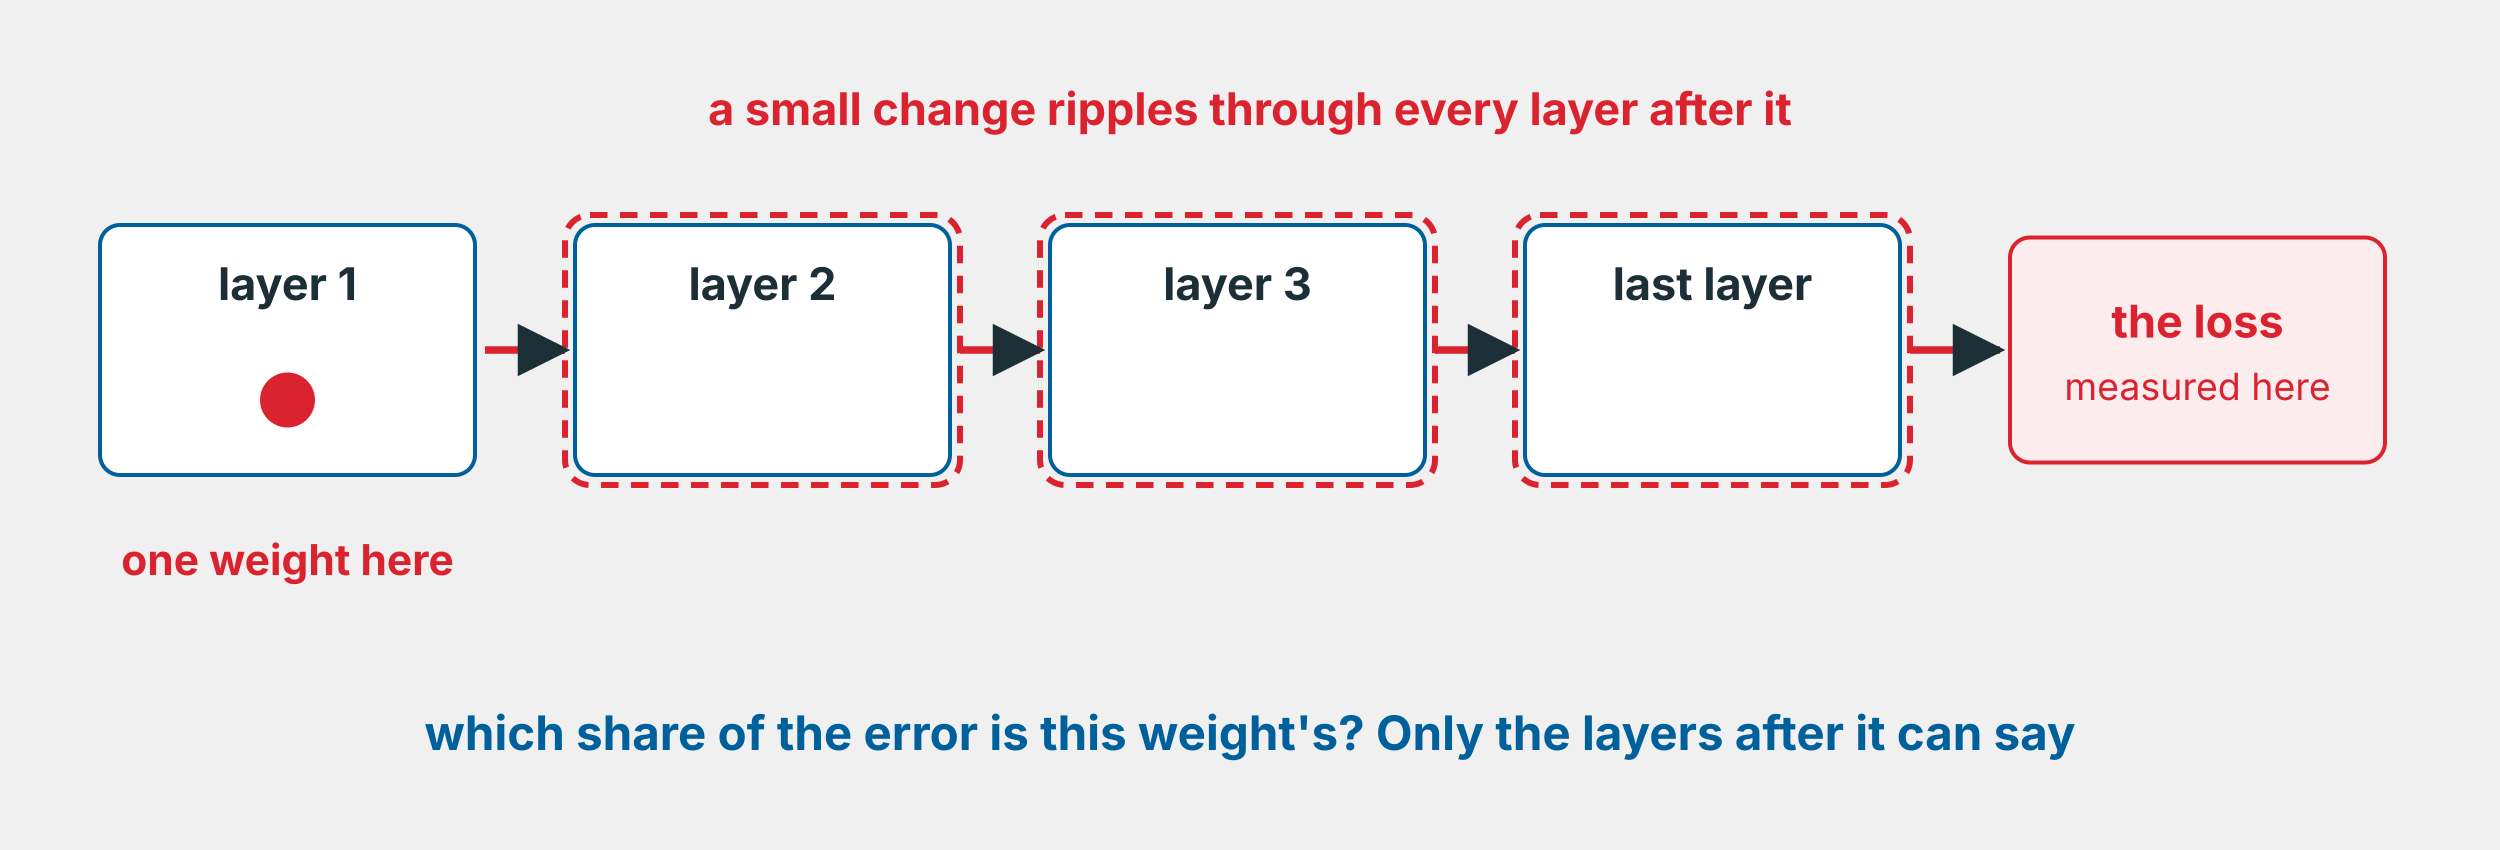
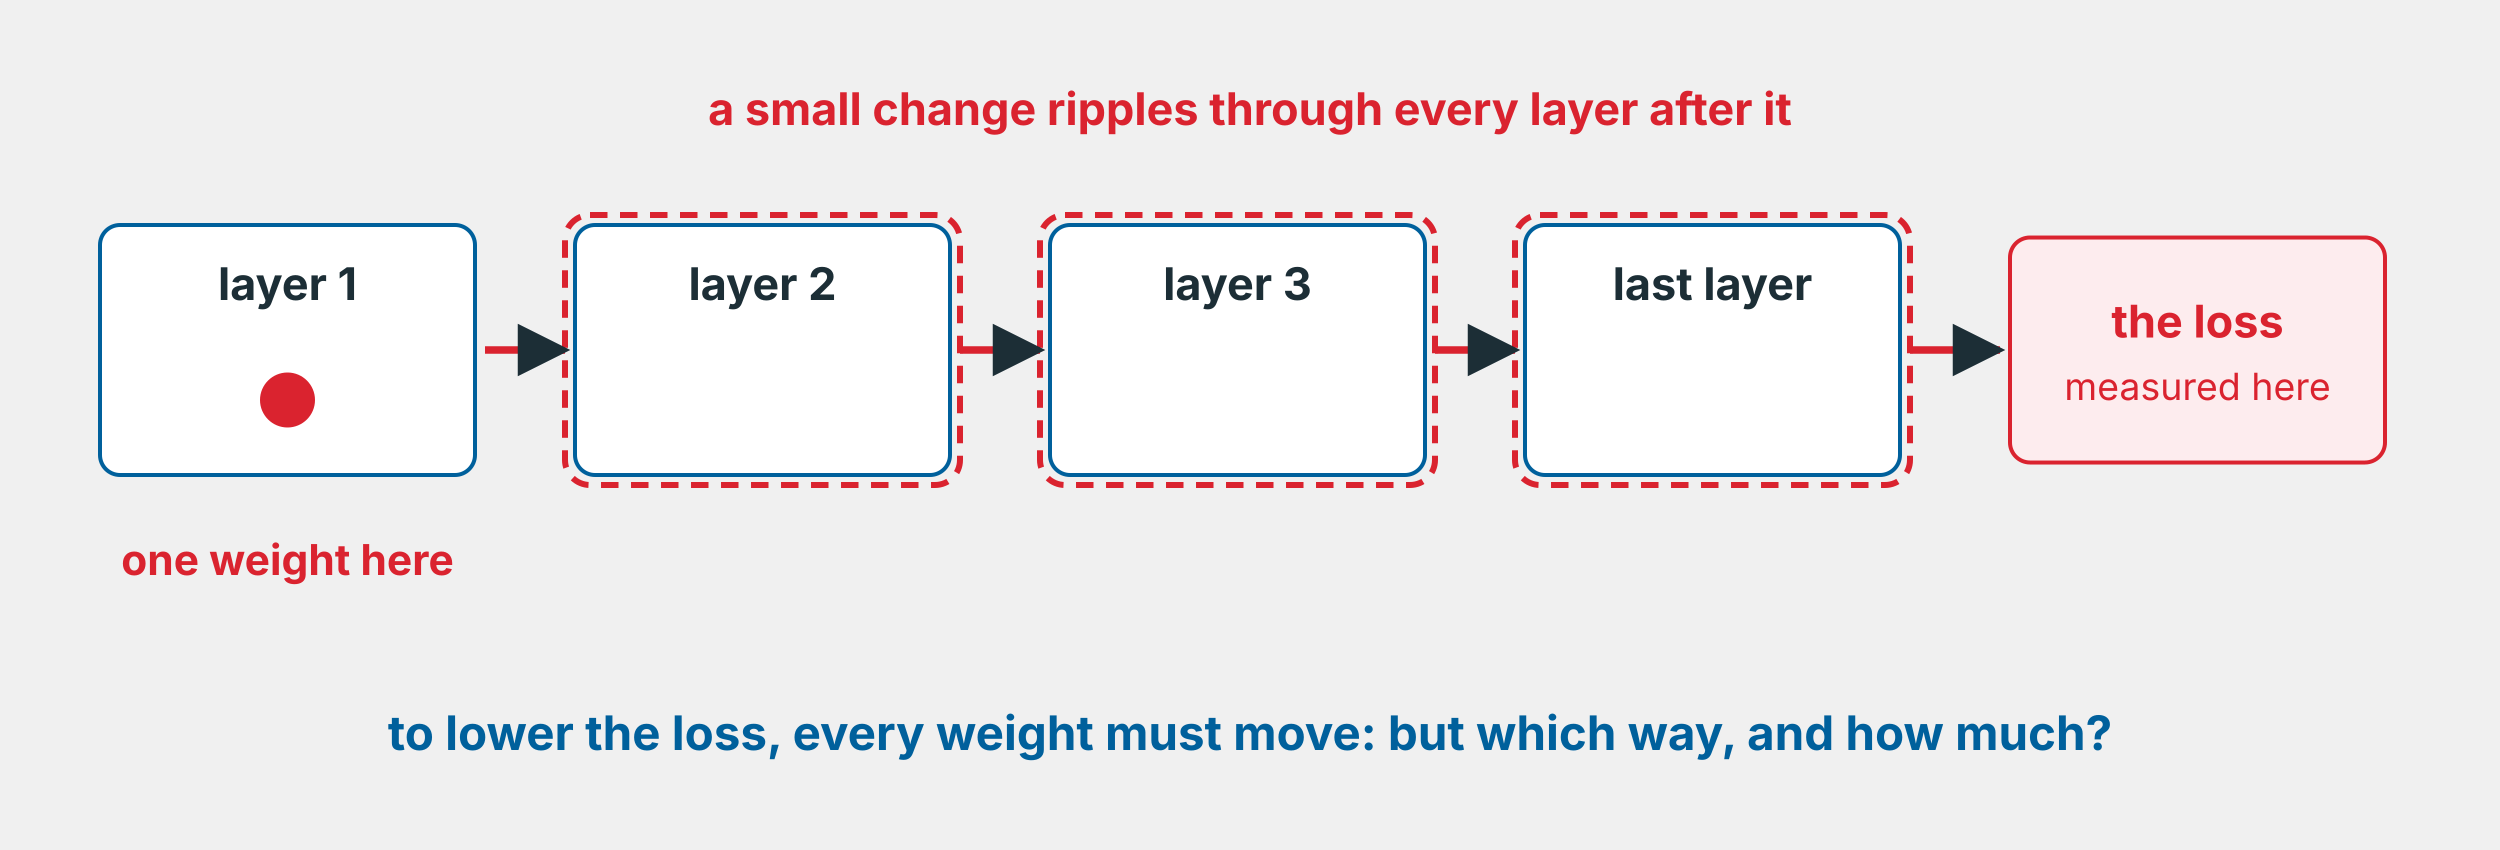
<svg xmlns="http://www.w3.org/2000/svg" viewBox="0 0 1000 340" font-family="Inter, Arimo, Helvetica, sans-serif">
  <defs>
    <marker id="ah" viewBox="0 0 10 10" refX="9" refY="5" markerWidth="7" markerHeight="7" orient="auto-start-reverse">
      <path d="M0,0 L10,5 L0,10 z" fill="#1c2e36" />
    </marker>
    <marker id="ahA" viewBox="0 0 10 10" refX="9" refY="5" markerWidth="7" markerHeight="7" orient="auto-start-reverse">
      <path class="accent-fill" d="M0,0 L10,5 L0,10 z" fill="#00609c" />
    </marker>
  </defs>
  <g data-step="1">
    <rect class="accent-stroke" x="40" y="90" width="150" height="100" rx="8" fill="#ffffff" stroke="#00609c" stroke-width="1.6" />
    <text x="115" y="120" font-size="18" font-weight="bold" text-anchor="middle" fill="#1c2e36">layer 1</text>
    <rect class="accent-stroke" x="230" y="90" width="150" height="100" rx="8" fill="#ffffff" stroke="#00609c" stroke-width="1.6" />
    <text x="305" y="120" font-size="18" font-weight="bold" text-anchor="middle" fill="#1c2e36">layer 2</text>
    <rect class="accent-stroke" x="420" y="90" width="150" height="100" rx="8" fill="#ffffff" stroke="#00609c" stroke-width="1.6" />
    <text x="495" y="120" font-size="18" font-weight="bold" text-anchor="middle" fill="#1c2e36">layer 3</text>
    <rect class="accent-stroke" x="610" y="90" width="150" height="100" rx="8" fill="#ffffff" stroke="#00609c" stroke-width="1.6" />
    <text x="685" y="120" font-size="18" font-weight="bold" text-anchor="middle" fill="#1c2e36">last layer</text>
    <line x1="194" y1="140" x2="226" y2="140" stroke="#1c2e36" stroke-width="1.8" marker-end="url(#ah)" />
    <line x1="384" y1="140" x2="416" y2="140" stroke="#1c2e36" stroke-width="1.8" marker-end="url(#ah)" />
    <line x1="574" y1="140" x2="606" y2="140" stroke="#1c2e36" stroke-width="1.8" marker-end="url(#ah)" />
    <line x1="764" y1="140" x2="800" y2="140" stroke="#1c2e36" stroke-width="1.8" marker-end="url(#ah)" />
    <rect x="804" y="95" width="150" height="90" rx="8" fill="#fdecee" stroke="#da232f" stroke-width="1.6" />
    <text x="879" y="135" font-size="18" font-weight="bold" text-anchor="middle" fill="#da232f">the loss</text>
    <text x="879" y="160" font-size="15" font-weight="normal" text-anchor="middle" fill="#da232f">measured here</text>
  </g>
  <g data-step="2">
    <circle cx="115" cy="160" r="11" fill="#da232f" />
    <text x="115" y="230" font-size="17" font-weight="bold" text-anchor="middle" fill="#da232f">one weight here</text>
  </g>
  <g data-step="3">
    <rect x="226" y="86" width="158" height="108" rx="10" fill="none" stroke="#da232f" stroke-width="2.4" stroke-dasharray="7 5" />
    <rect x="416" y="86" width="158" height="108" rx="10" fill="none" stroke="#da232f" stroke-width="2.4" stroke-dasharray="7 5" />
    <rect x="606" y="86" width="158" height="108" rx="10" fill="none" stroke="#da232f" stroke-width="2.4" stroke-dasharray="7 5" />
    <line x1="194" y1="140" x2="226" y2="140" stroke="#da232f" stroke-width="3" marker-end="url(#ah)" />
    <line x1="384" y1="140" x2="416" y2="140" stroke="#da232f" stroke-width="3" marker-end="url(#ah)" />
    <line x1="574" y1="140" x2="606" y2="140" stroke="#da232f" stroke-width="3" marker-end="url(#ah)" />
    <line x1="764" y1="140" x2="800" y2="140" stroke="#da232f" stroke-width="3" marker-end="url(#ah)" />
    <text x="500" y="50" font-size="18" font-weight="bold" text-anchor="middle" fill="#da232f">a small change ripples through every layer after it</text>
  </g>
  <g data-step="4">
-     <text class="accent-fill" x="500" y="300" font-size="19" font-weight="bold" text-anchor="middle" fill="#00609c">which share of the error is this weight's? Only the layers after it can say</text>
+     <text class="accent-fill" x="500" y="300" font-size="19" font-weight="bold" text-anchor="middle" fill="#00609c">to lower the loss, every weight must move: but which way, and how much?</text>
  </g>
</svg>
